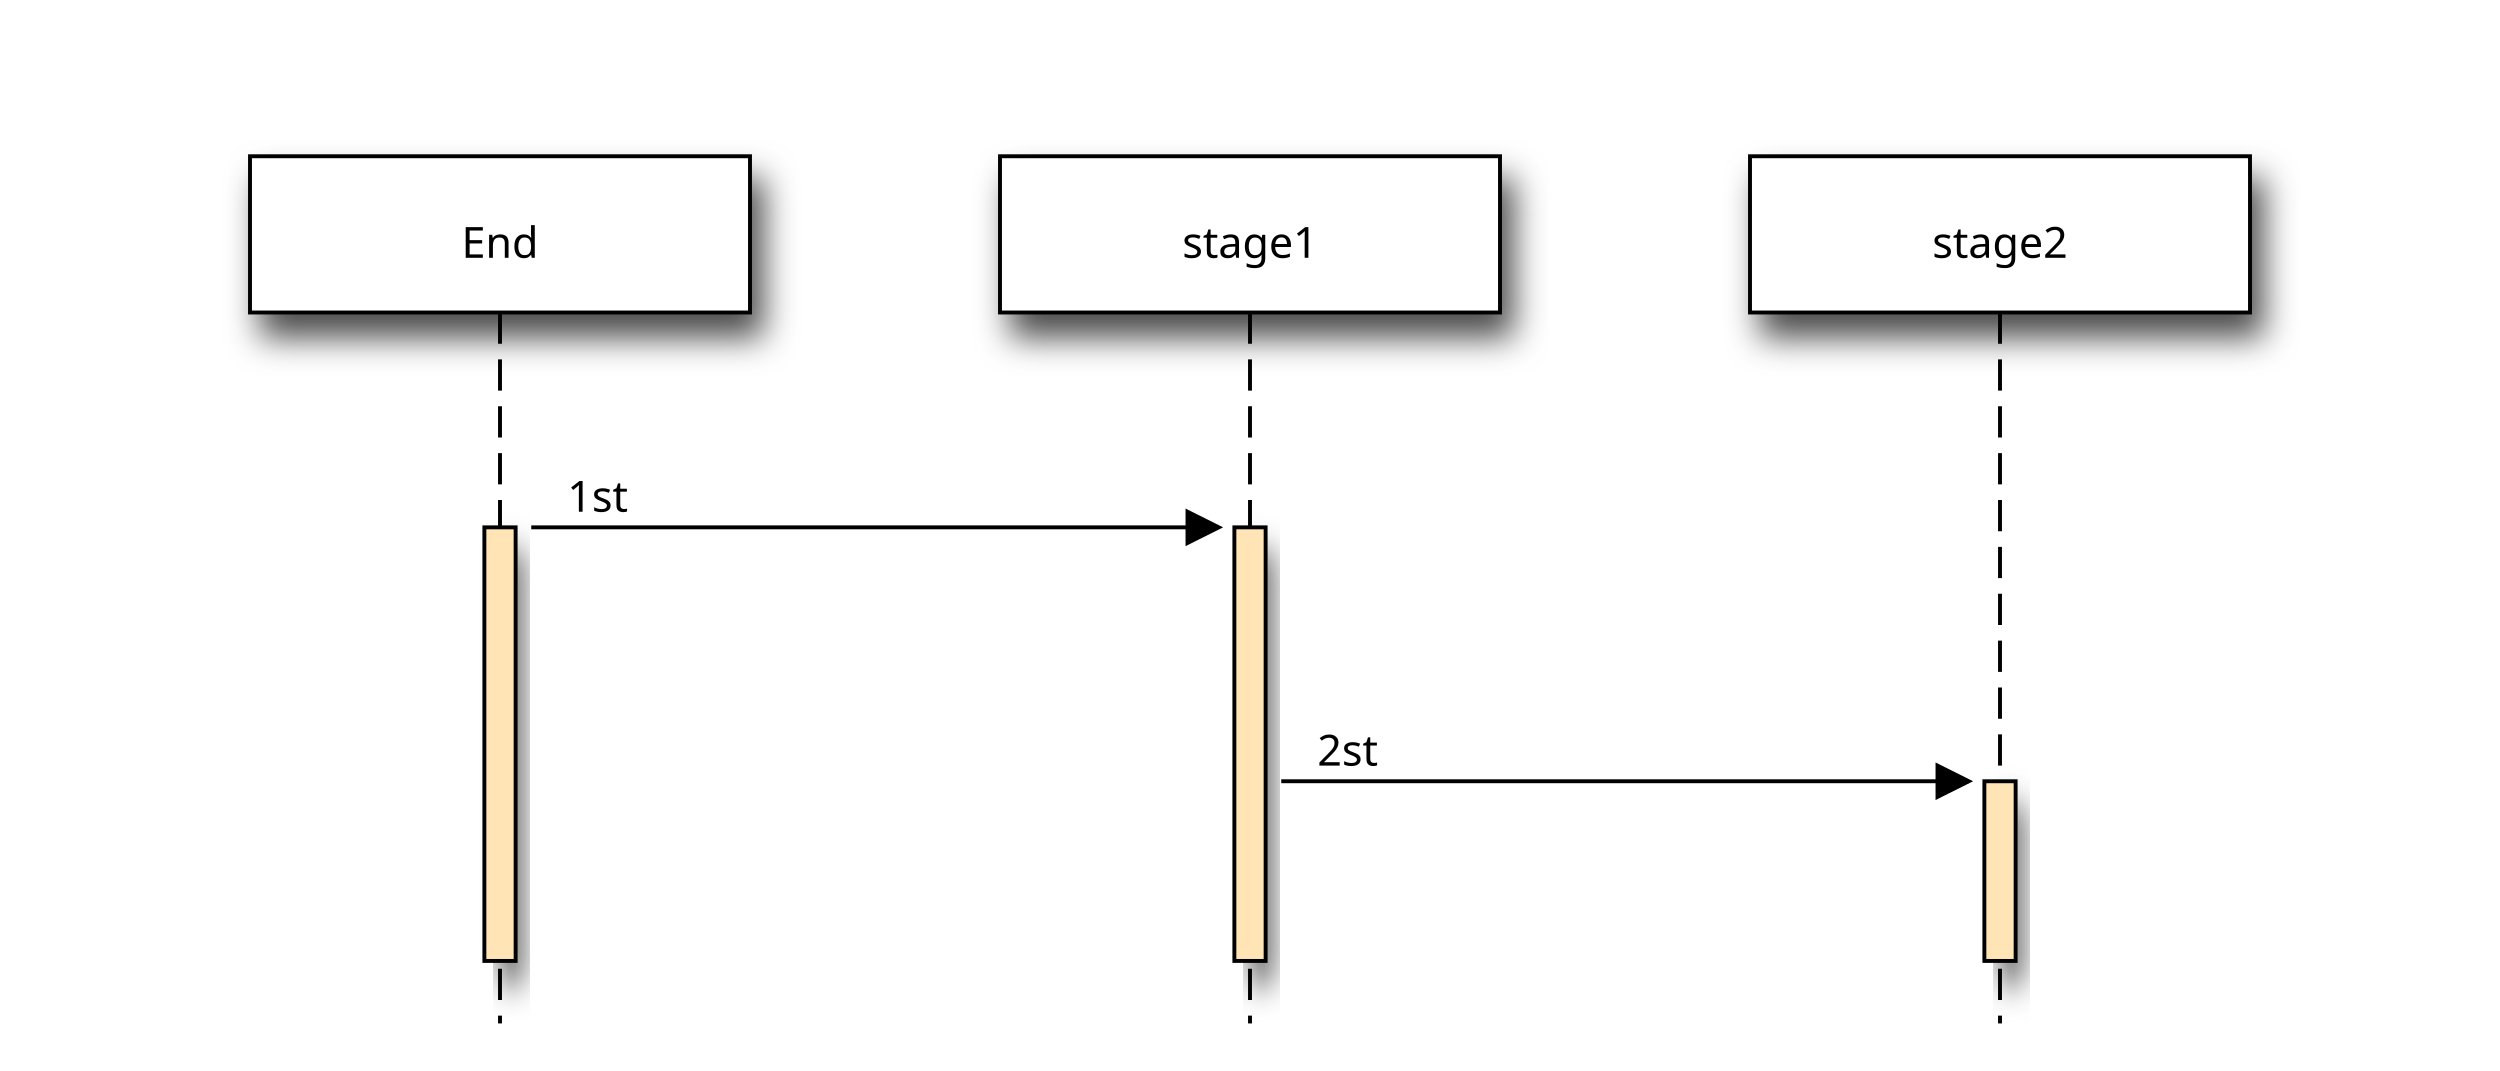
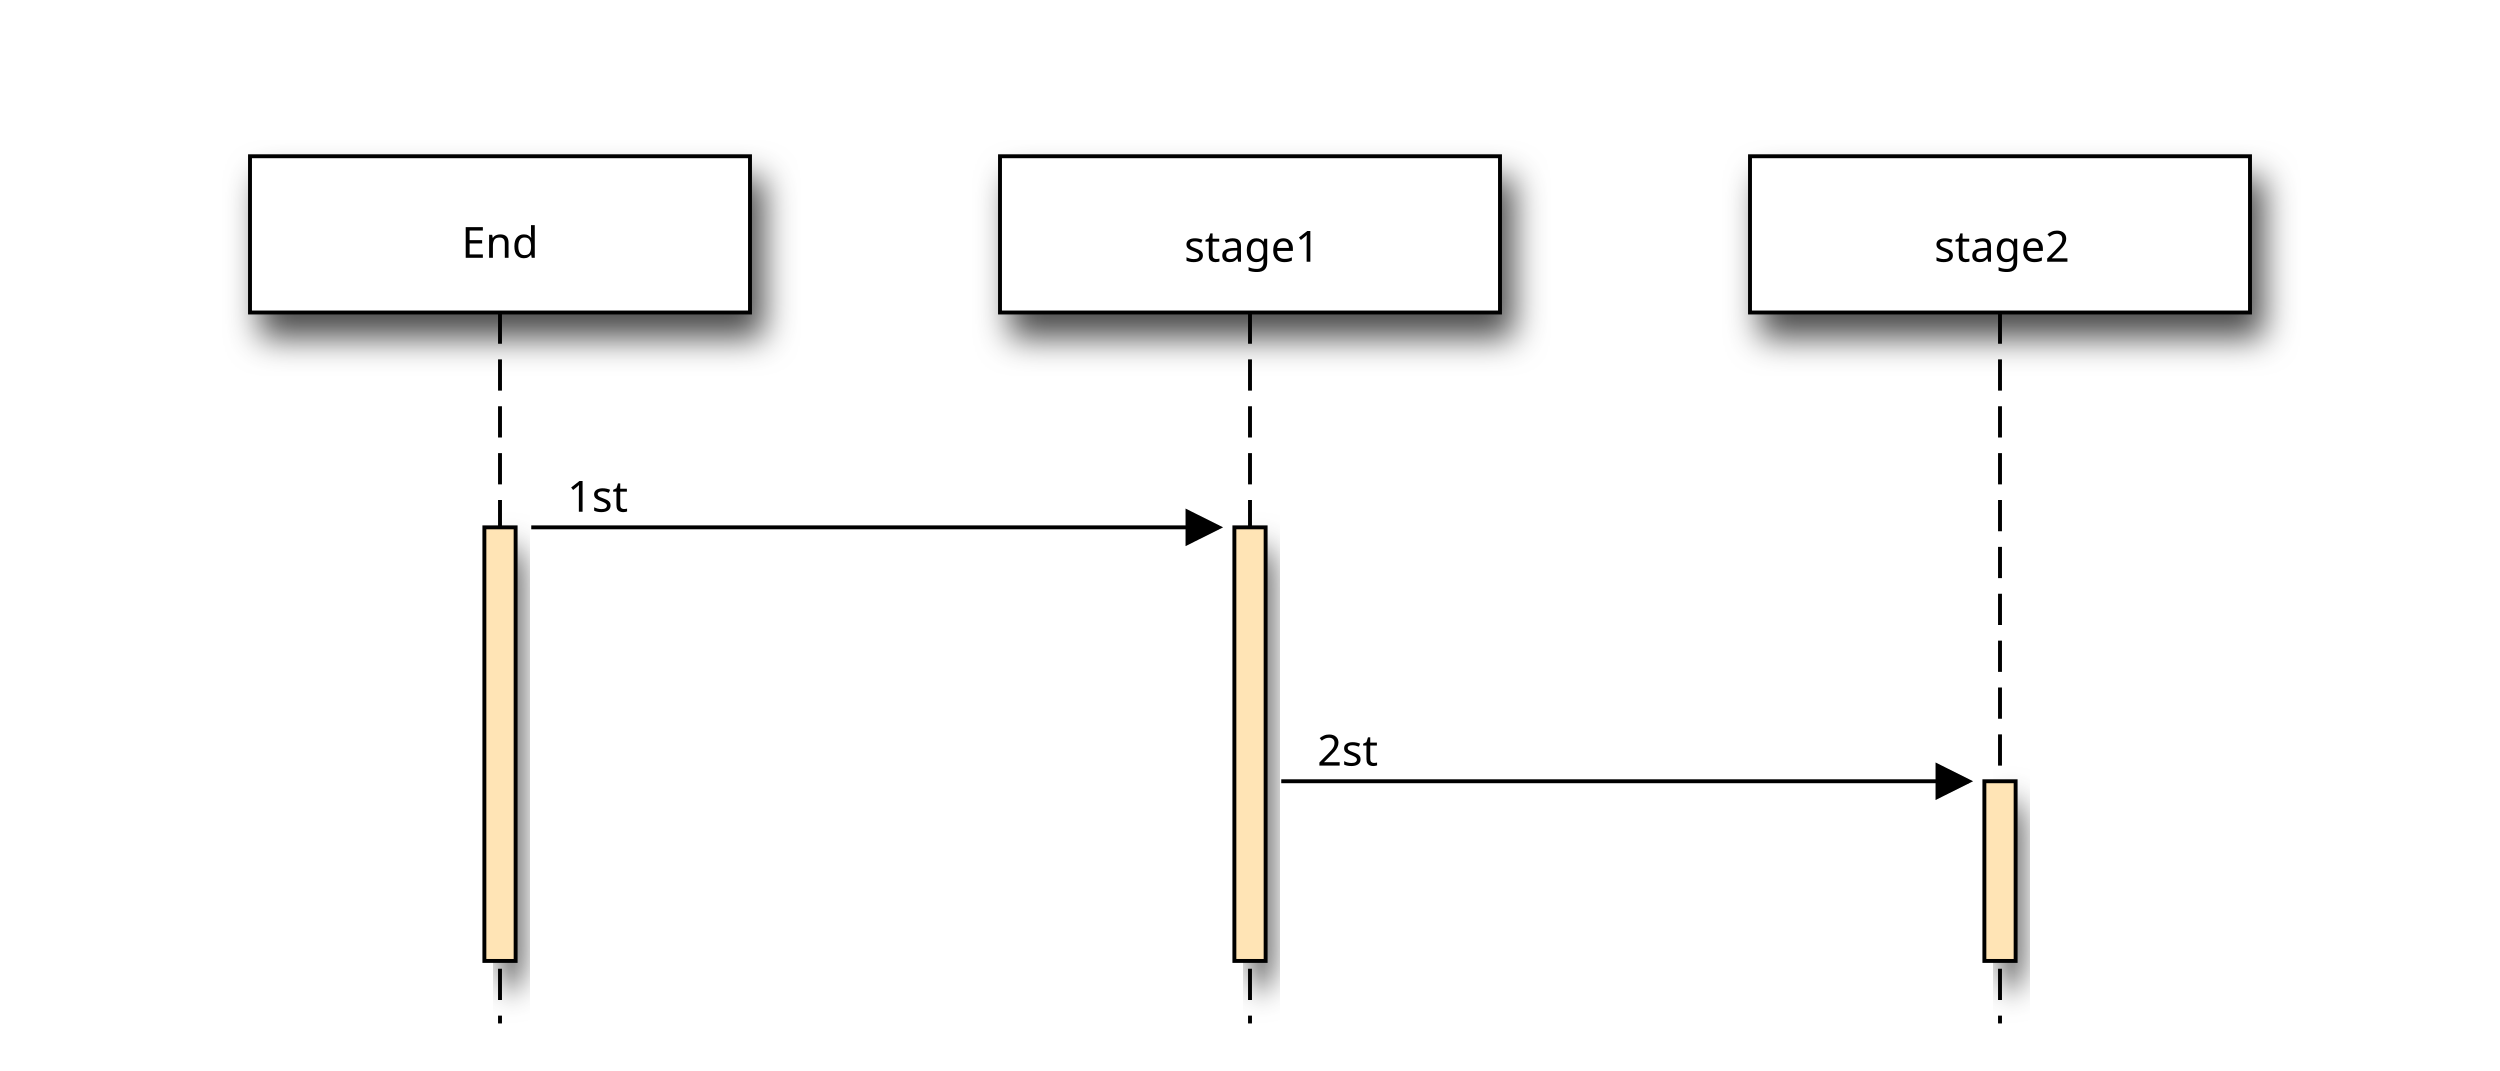
<svg xmlns="http://www.w3.org/2000/svg" viewBox="0 0 640 274" width="640px" height="274px">
  <defs id="defs_block">
    <filter height="1.504" id="filter_blur" width="1.157" x="-0.079" y="-0.252">
      <feGaussianBlur id="feGaussianBlur3780" stdDeviation="4.2" />
    </filter>
  </defs>
  <rect fill="rgb(0,0,0)" height="111" style="filter:url(#filter_blur);opacity:0.7;fill-opacity:1" width="8" x="127" y="141" />
  <rect fill="rgb(0,0,0)" height="111" style="filter:url(#filter_blur);opacity:0.7;fill-opacity:1" width="8" x="319" y="141" />
  <rect fill="rgb(0,0,0)" height="46" style="filter:url(#filter_blur);opacity:0.7;fill-opacity:1" width="8" x="511" y="206" />
  <rect fill="rgb(0,0,0)" height="40" stroke="rgb(0,0,0)" style="filter:url(#filter_blur);opacity:0.7;fill-opacity:1" width="128" x="67" y="46" />
  <rect fill="rgb(0,0,0)" height="40" stroke="rgb(0,0,0)" style="filter:url(#filter_blur);opacity:0.7;fill-opacity:1" width="128" x="259" y="46" />
  <rect fill="rgb(0,0,0)" height="40" stroke="rgb(0,0,0)" style="filter:url(#filter_blur);opacity:0.7;fill-opacity:1" width="128" x="451" y="46" />
  <path d="M 128 80 L 128 262" fill="none" stroke="rgb(0,0,0)" stroke-dasharray="8 4" />
  <rect fill="moccasin" height="111" stroke="rgb(0,0,0)" width="8" x="124" y="135" />
  <path d="M 320 80 L 320 262" fill="none" stroke="rgb(0,0,0)" stroke-dasharray="8 4" />
  <rect fill="moccasin" height="111" stroke="rgb(0,0,0)" width="8" x="316" y="135" />
  <path d="M 512 80 L 512 262" fill="none" stroke="rgb(0,0,0)" stroke-dasharray="8 4" />
  <rect fill="moccasin" height="46" stroke="rgb(0,0,0)" width="8" x="508" y="200" />
  <rect fill="rgb(255,255,255)" height="40" stroke="rgb(0,0,0)" width="128" x="64" y="40" />
-   <text fill="rgb(0,0,0)" font-family="sans-serif" font-size="11" font-style="normal" font-weight="normal" text-anchor="middle" textLength="18" x="128.0" y="66">End</text>
+   <text fill="rgb(0,0,0)" font-family="sans-serif" font-size="11" font-style="normal" font-weight="normal" text-anchor="middle" textLength="22" x="128.0" y="66">End</text>
  <rect fill="rgb(255,255,255)" height="40" stroke="rgb(0,0,0)" width="128" x="256" y="40" />
-   <text fill="rgb(0,0,0)" font-family="sans-serif" font-size="11" font-style="normal" font-weight="normal" text-anchor="middle" textLength="36" x="320.0" y="66">stage1</text>
+   <text fill="rgb(0,0,0)" font-family="sans-serif" font-size="11" font-style="normal" font-weight="normal" text-anchor="middle" textLength="37" x="320.5" y="67">stage1</text>
  <rect fill="rgb(255,255,255)" height="40" stroke="rgb(0,0,0)" width="128" x="448" y="40" />
-   <text fill="rgb(0,0,0)" font-family="sans-serif" font-size="11" font-style="normal" font-weight="normal" text-anchor="middle" textLength="36" x="512.0" y="66">stage2</text>
+   <text fill="rgb(0,0,0)" font-family="sans-serif" font-size="11" font-style="normal" font-weight="normal" text-anchor="middle" textLength="37" x="512.5" y="67">stage2</text>
  <path d="M 136 135 L 312 135" fill="none" stroke="rgb(0,0,0)" />
  <polygon fill="rgb(0,0,0)" points="304,131 312,135 304,139" stroke="rgb(0,0,0)" />
  <path d="M 328 200 L 504 200" fill="none" stroke="rgb(0,0,0)" />
  <polygon fill="rgb(0,0,0)" points="496,196 504,200 496,204" stroke="rgb(0,0,0)" />
  <text fill="rgb(0,0,0)" font-family="sans-serif" font-size="11" font-style="normal" font-weight="normal" text-anchor="middle" textLength="18" x="153.0" y="131">1st</text>
  <text fill="rgb(0,0,0)" font-family="sans-serif" font-size="11" font-style="normal" font-weight="normal" text-anchor="middle" textLength="18" x="345.0" y="196">2st</text>
</svg>
